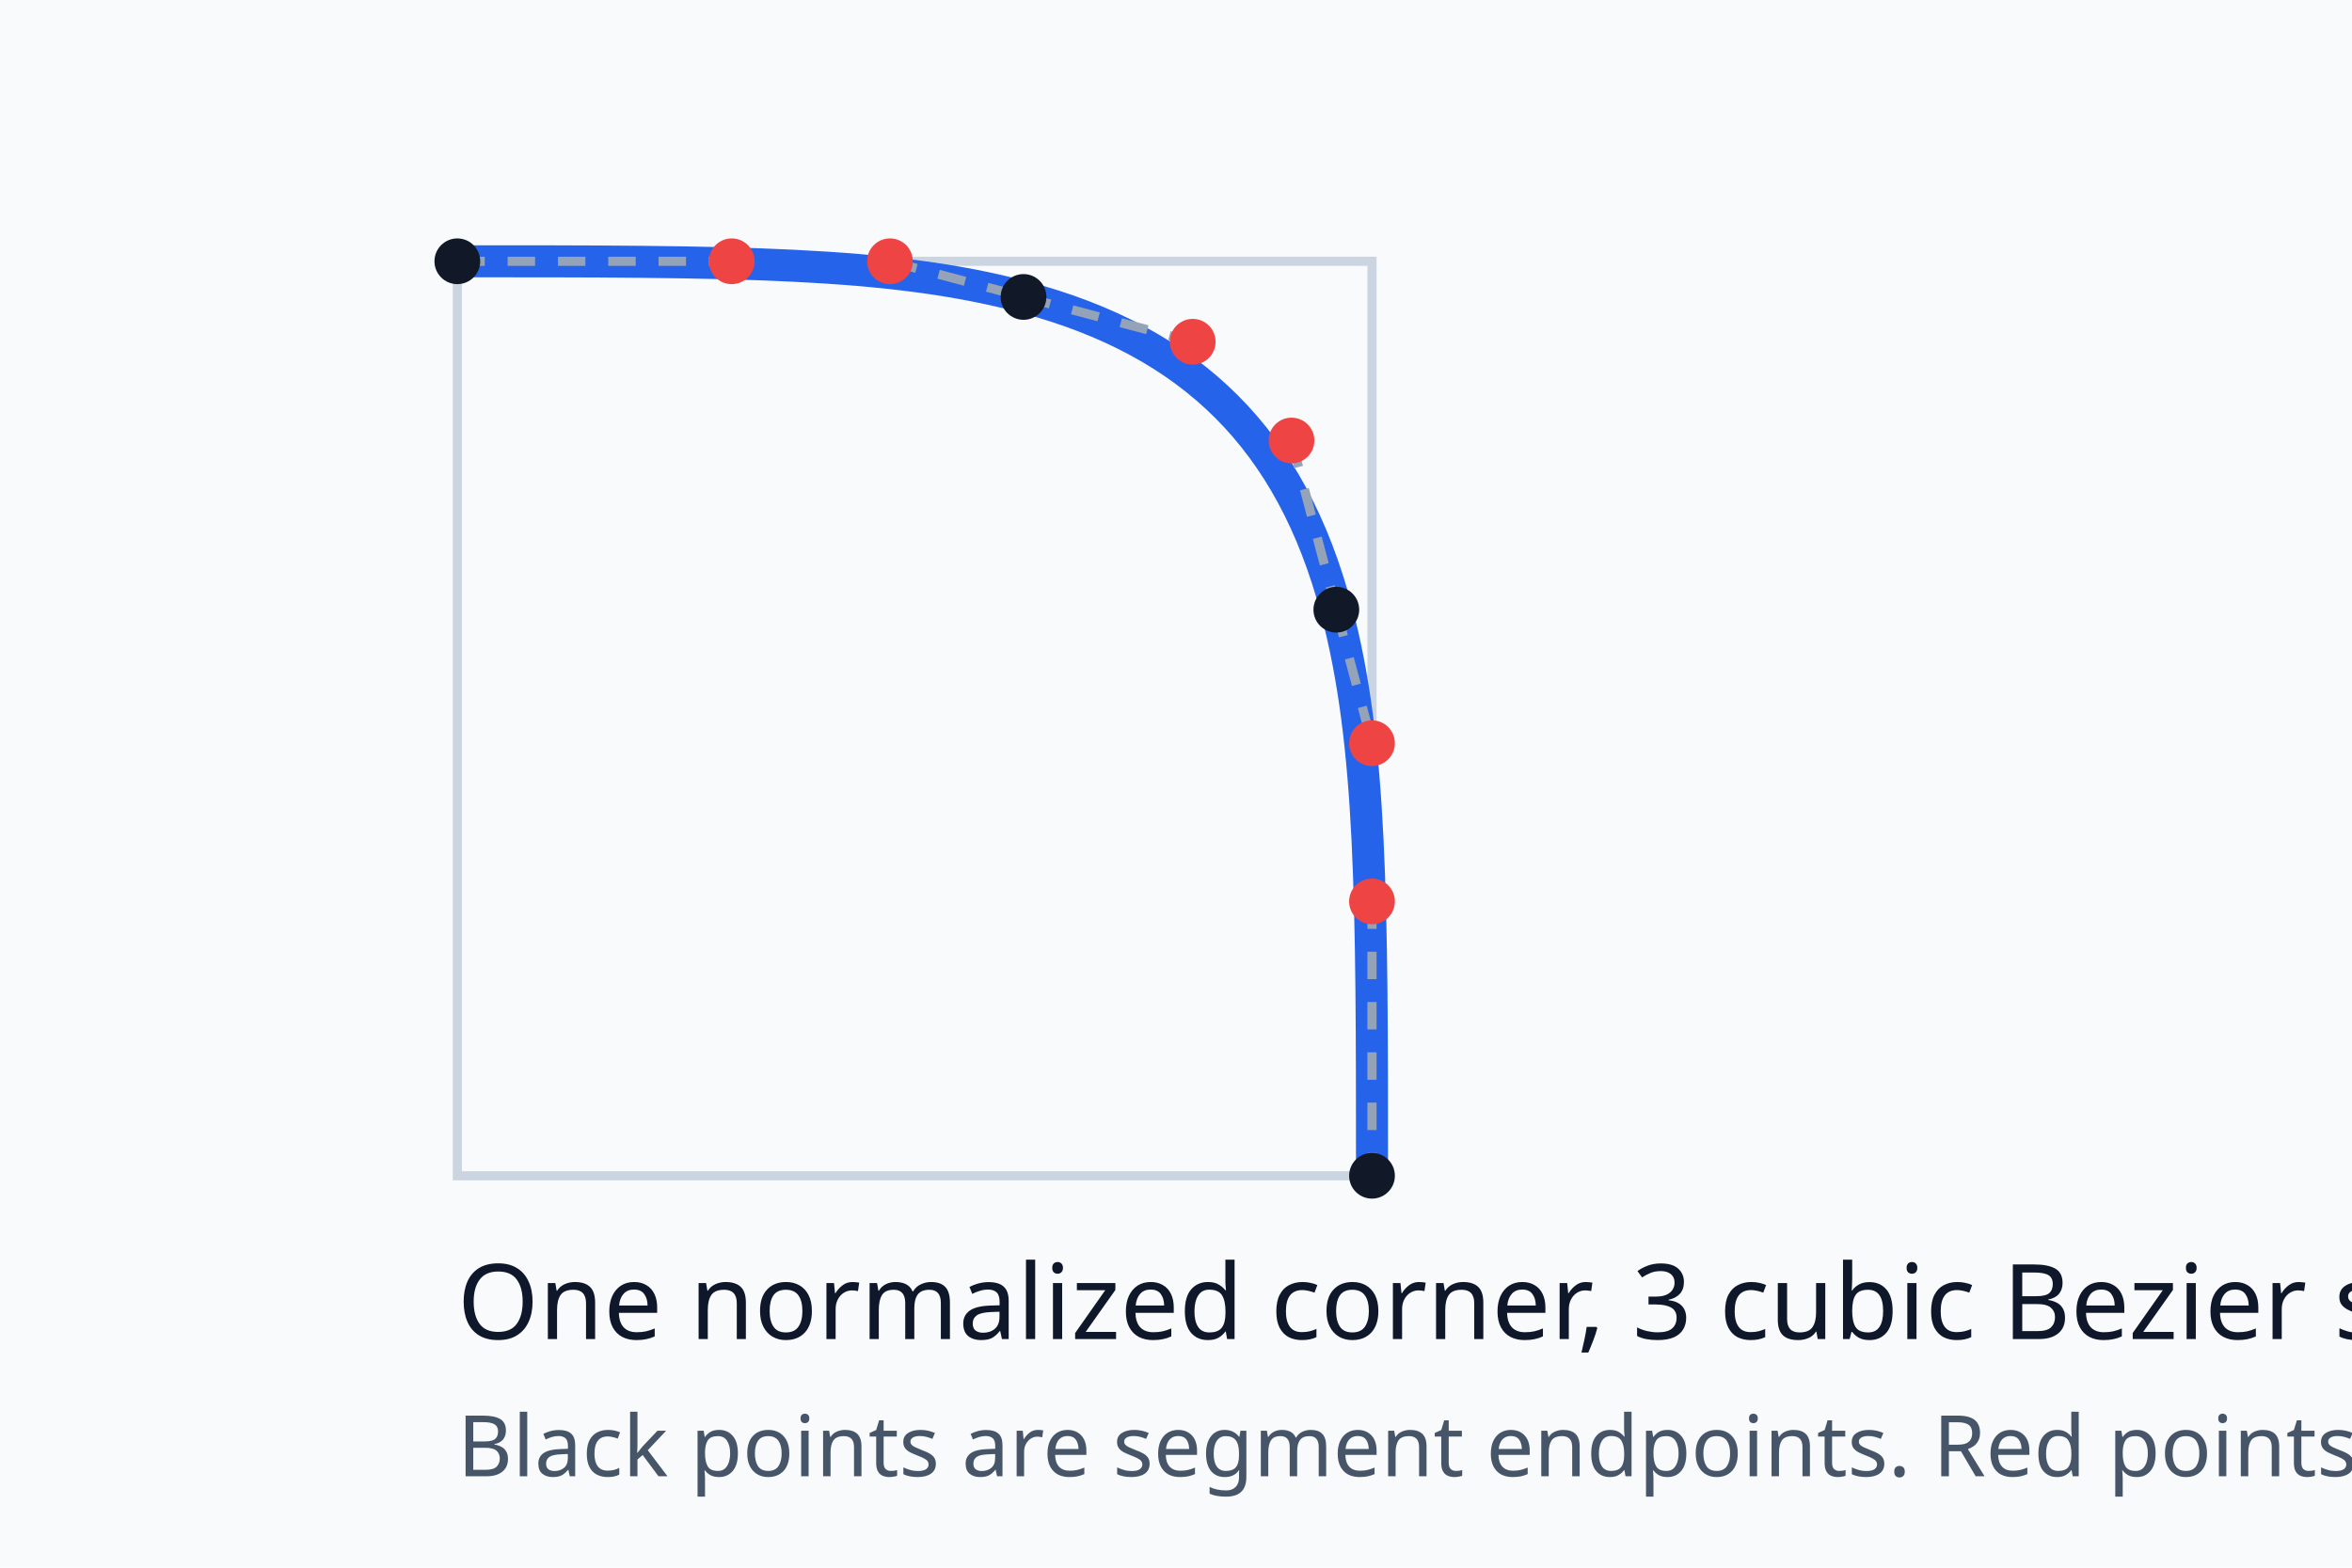
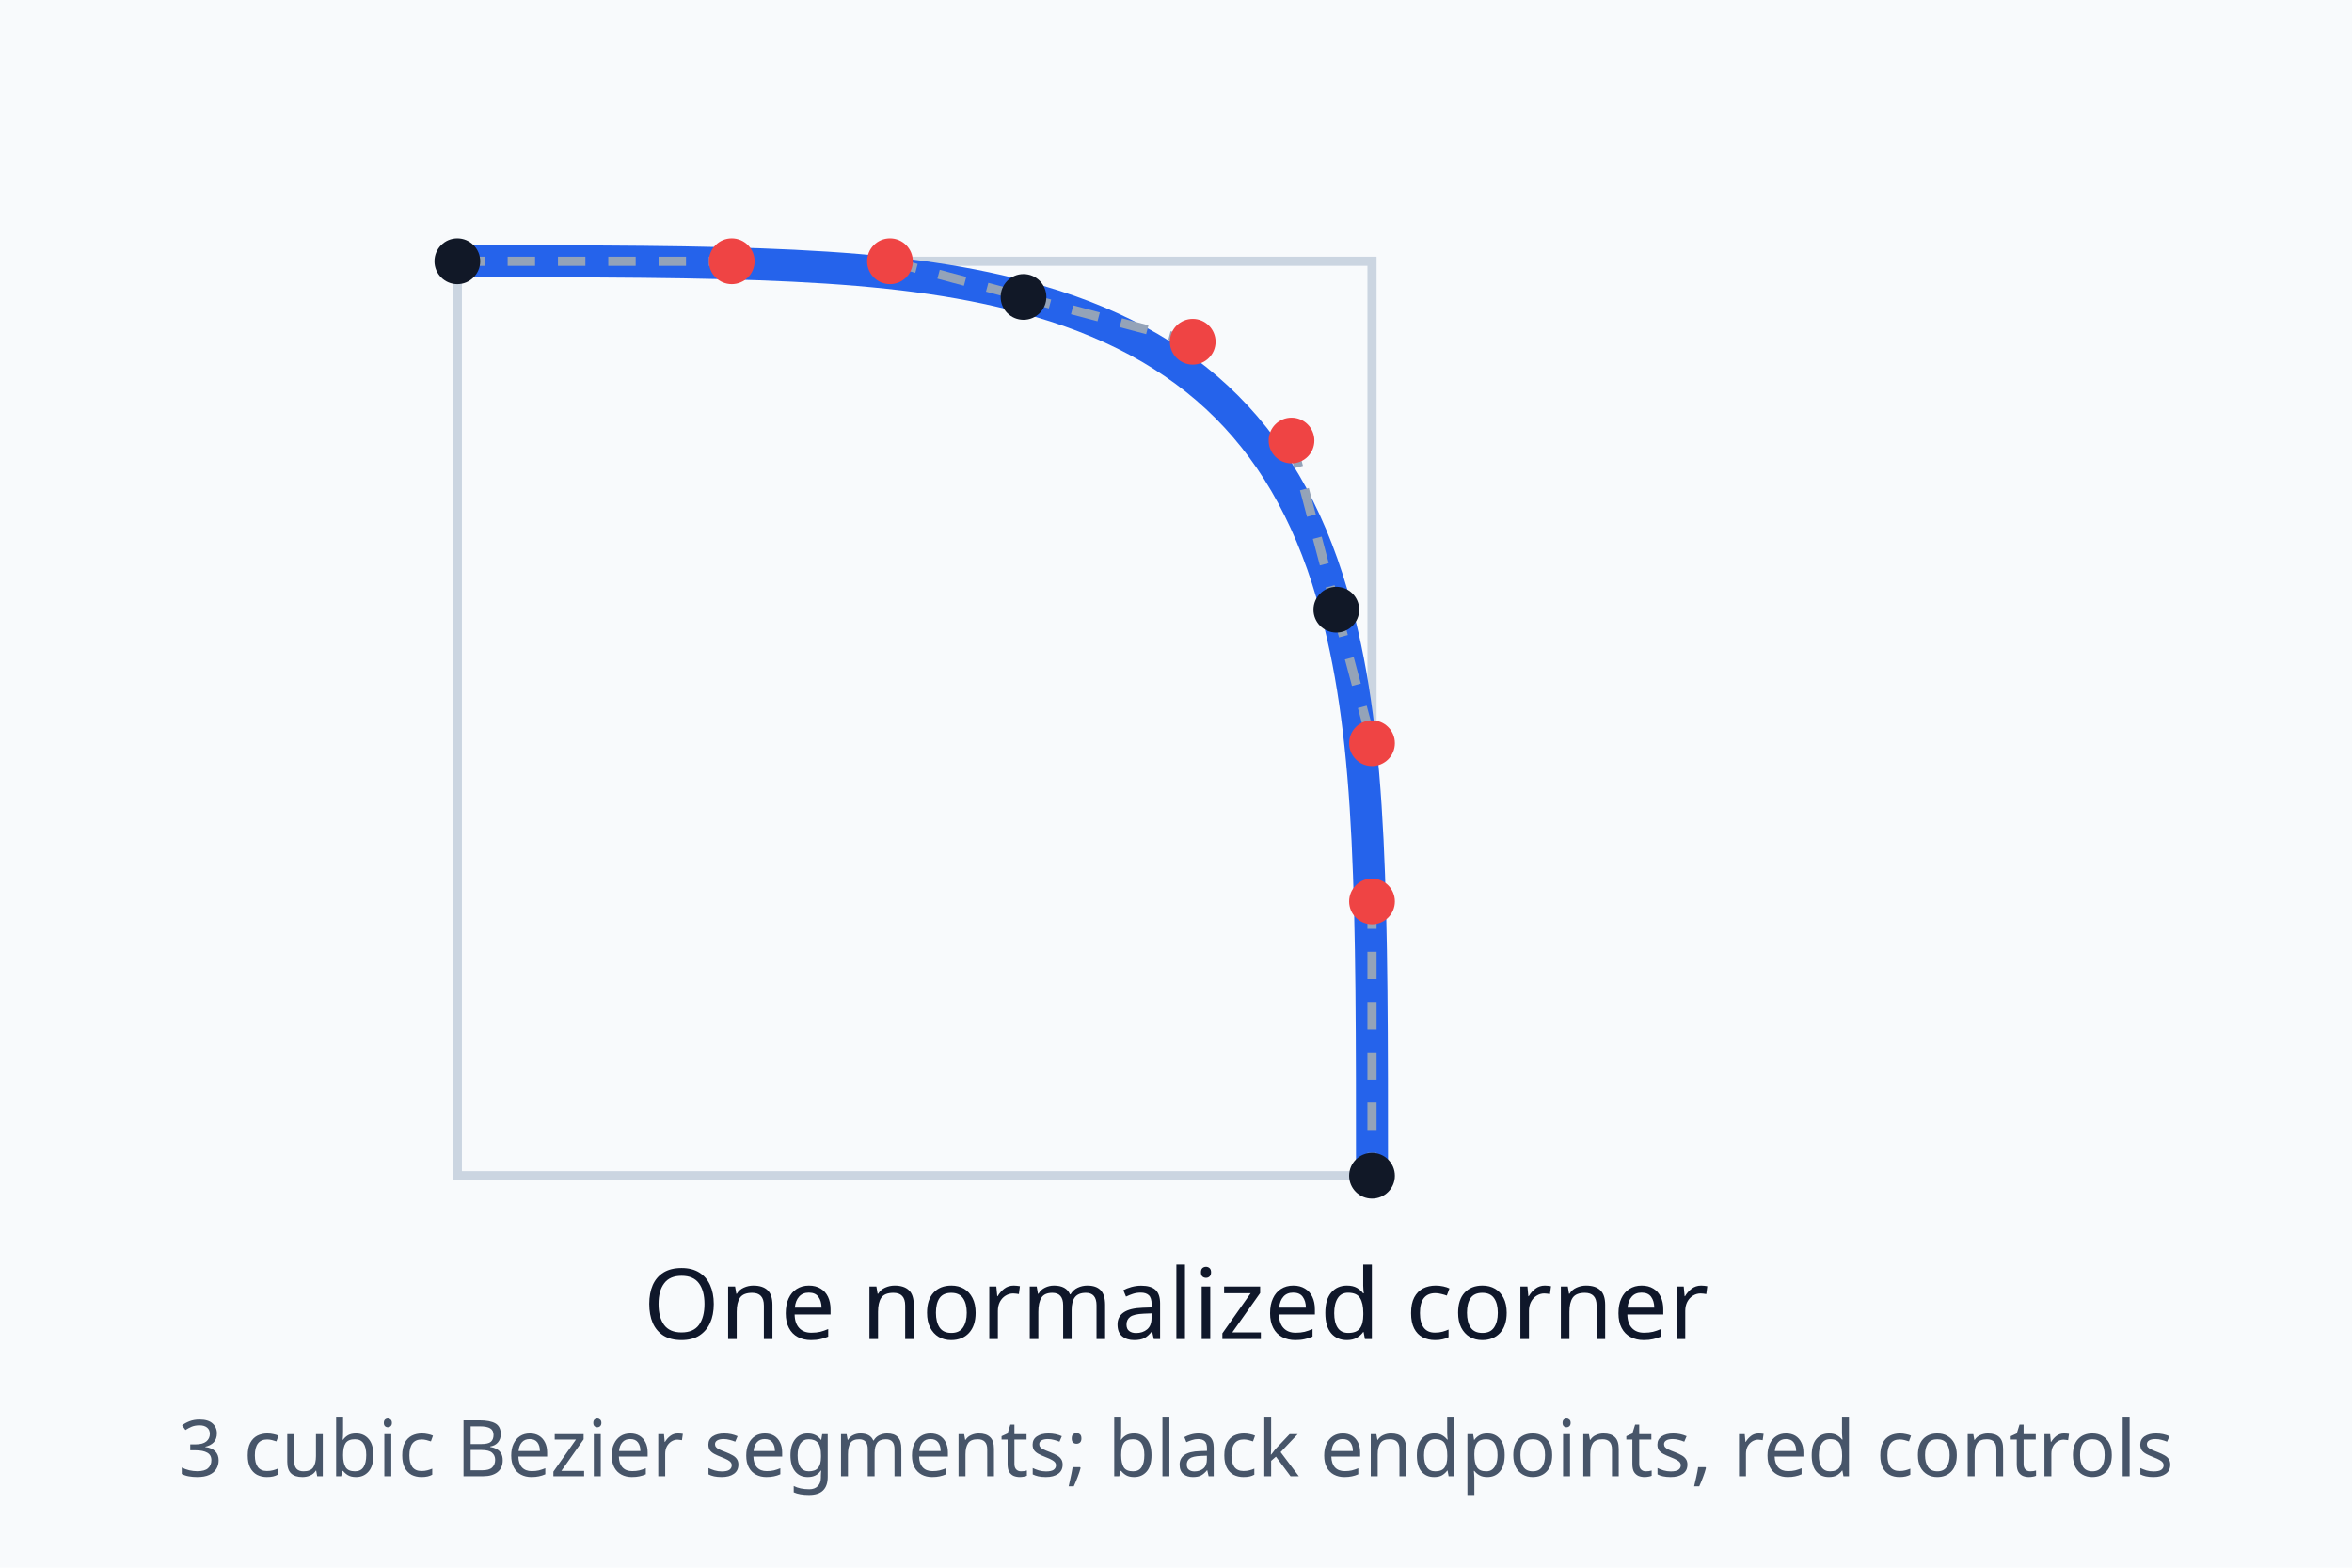
<svg xmlns="http://www.w3.org/2000/svg" viewBox="0 0 360 240" role="img" aria-labelledby="title desc">
  <rect width="360" height="240" fill="#f8fafc" />
  <g transform="translate(70 40) scale(140)">
    <rect x="0" y="0" width="1" height="1" fill="none" stroke="#cbd5e1" stroke-width="0.01" />
    <path d="M 0 0 C 0.3 0 0.473 0 0.619 0.039 C 0.804 0.088 0.912 0.196 0.961 0.381 C 1 0.527 1 0.7 1 1" fill="none" stroke="#2563eb" stroke-width="0.035" stroke-linecap="round" />
    <path d="M 0 0 L 0.3 0 M 0.473 0 L 0.619 0.039 M 0.619 0.039 L 0.804 0.088 M 0.912 0.196 L 0.961 0.381 M 0.961 0.381 L 1 0.527 M 1 0.7 L 1 1" fill="none" stroke="#94a3b8" stroke-width="0.01" stroke-dasharray="0.03 0.025" />
    <g fill="#ef4444">
      <circle cx="0.3" cy="0" r="0.025" />
      <circle cx="0.473" cy="0" r="0.025" />
      <circle cx="0.804" cy="0.088" r="0.025" />
      <circle cx="0.912" cy="0.196" r="0.025" />
      <circle cx="1" cy="0.527" r="0.025" />
      <circle cx="1" cy="0.7" r="0.025" />
    </g>
    <g fill="#111827">
      <circle cx="0" cy="0" r="0.025" />
      <circle cx="0.619" cy="0.039" r="0.025" />
      <circle cx="0.961" cy="0.381" r="0.025" />
      <circle cx="1" cy="1" r="0.025" />
    </g>
  </g>
-   <text x="70" y="205" fill="#0f172a" font-family="system-ui, sans-serif" font-size="16">One normalized corner, 3 cubic Bezier segments</text>
-   <text x="70" y="226" fill="#475569" font-family="system-ui, sans-serif" font-size="13">Black points are segment endpoints. Red points are control points.</text>
+   <g font-family="system-ui, sans-serif" text-anchor="middle">
+     <text x="180" y="205" fill="#0f172a" font-size="15">One normalized corner</text>
+     <text x="180" y="226" fill="#475569" font-size="12">3 cubic Bezier segments; black endpoints, red controls</text>
+   </g>
</svg>
